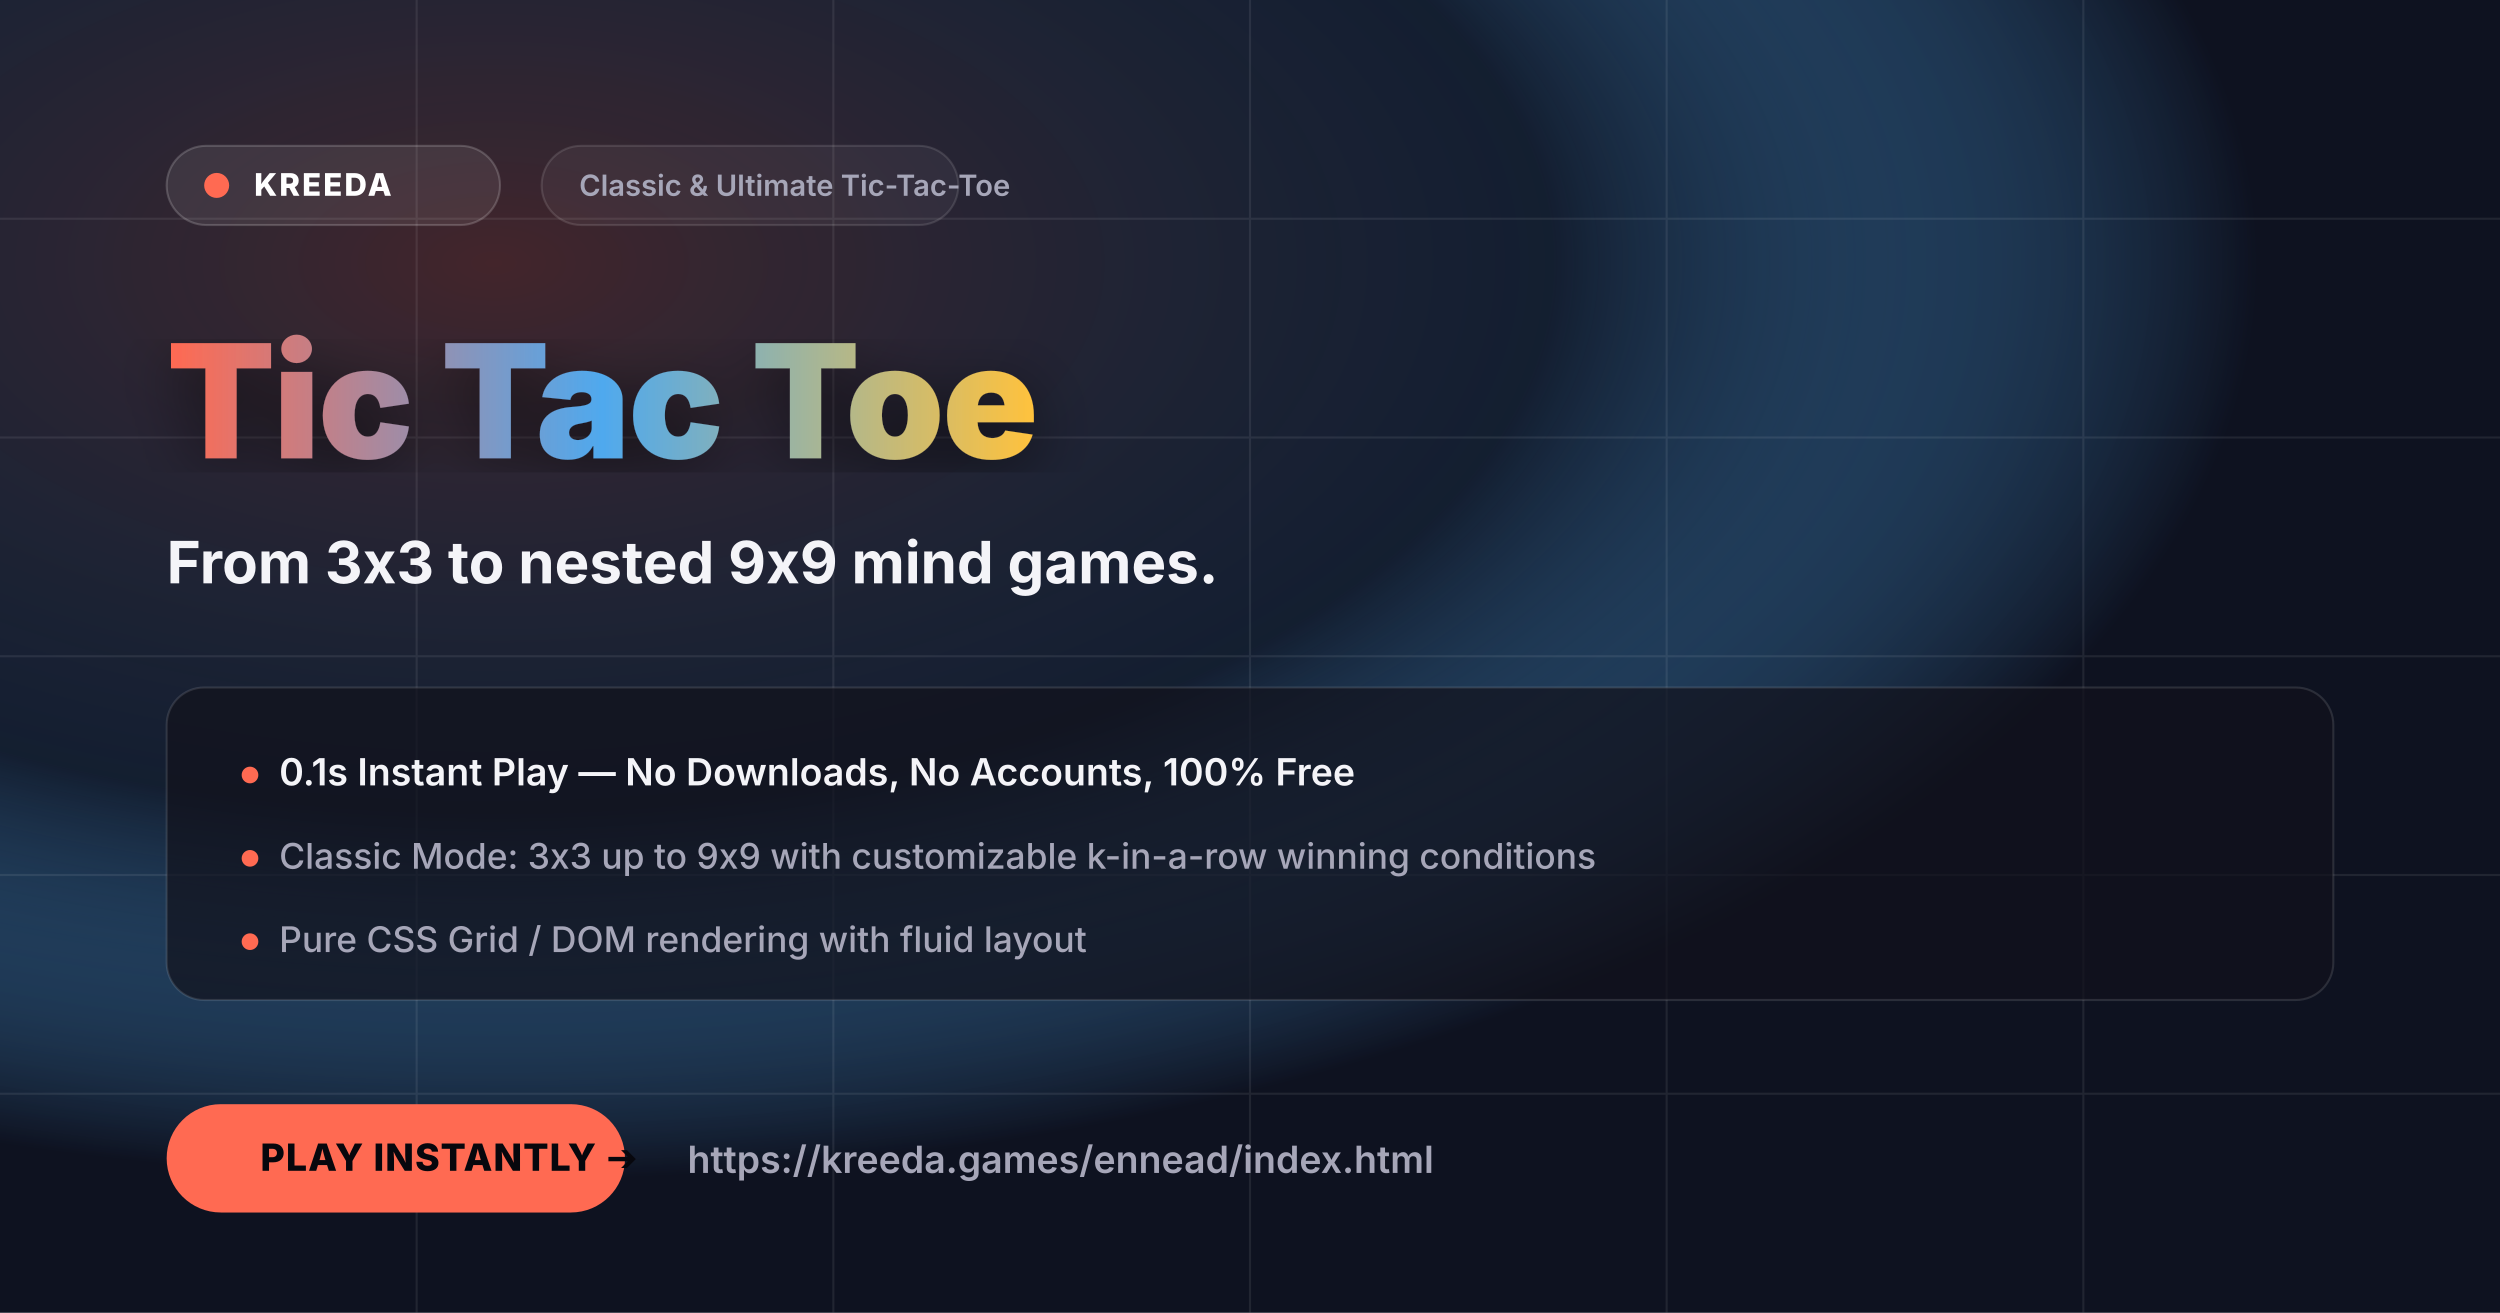
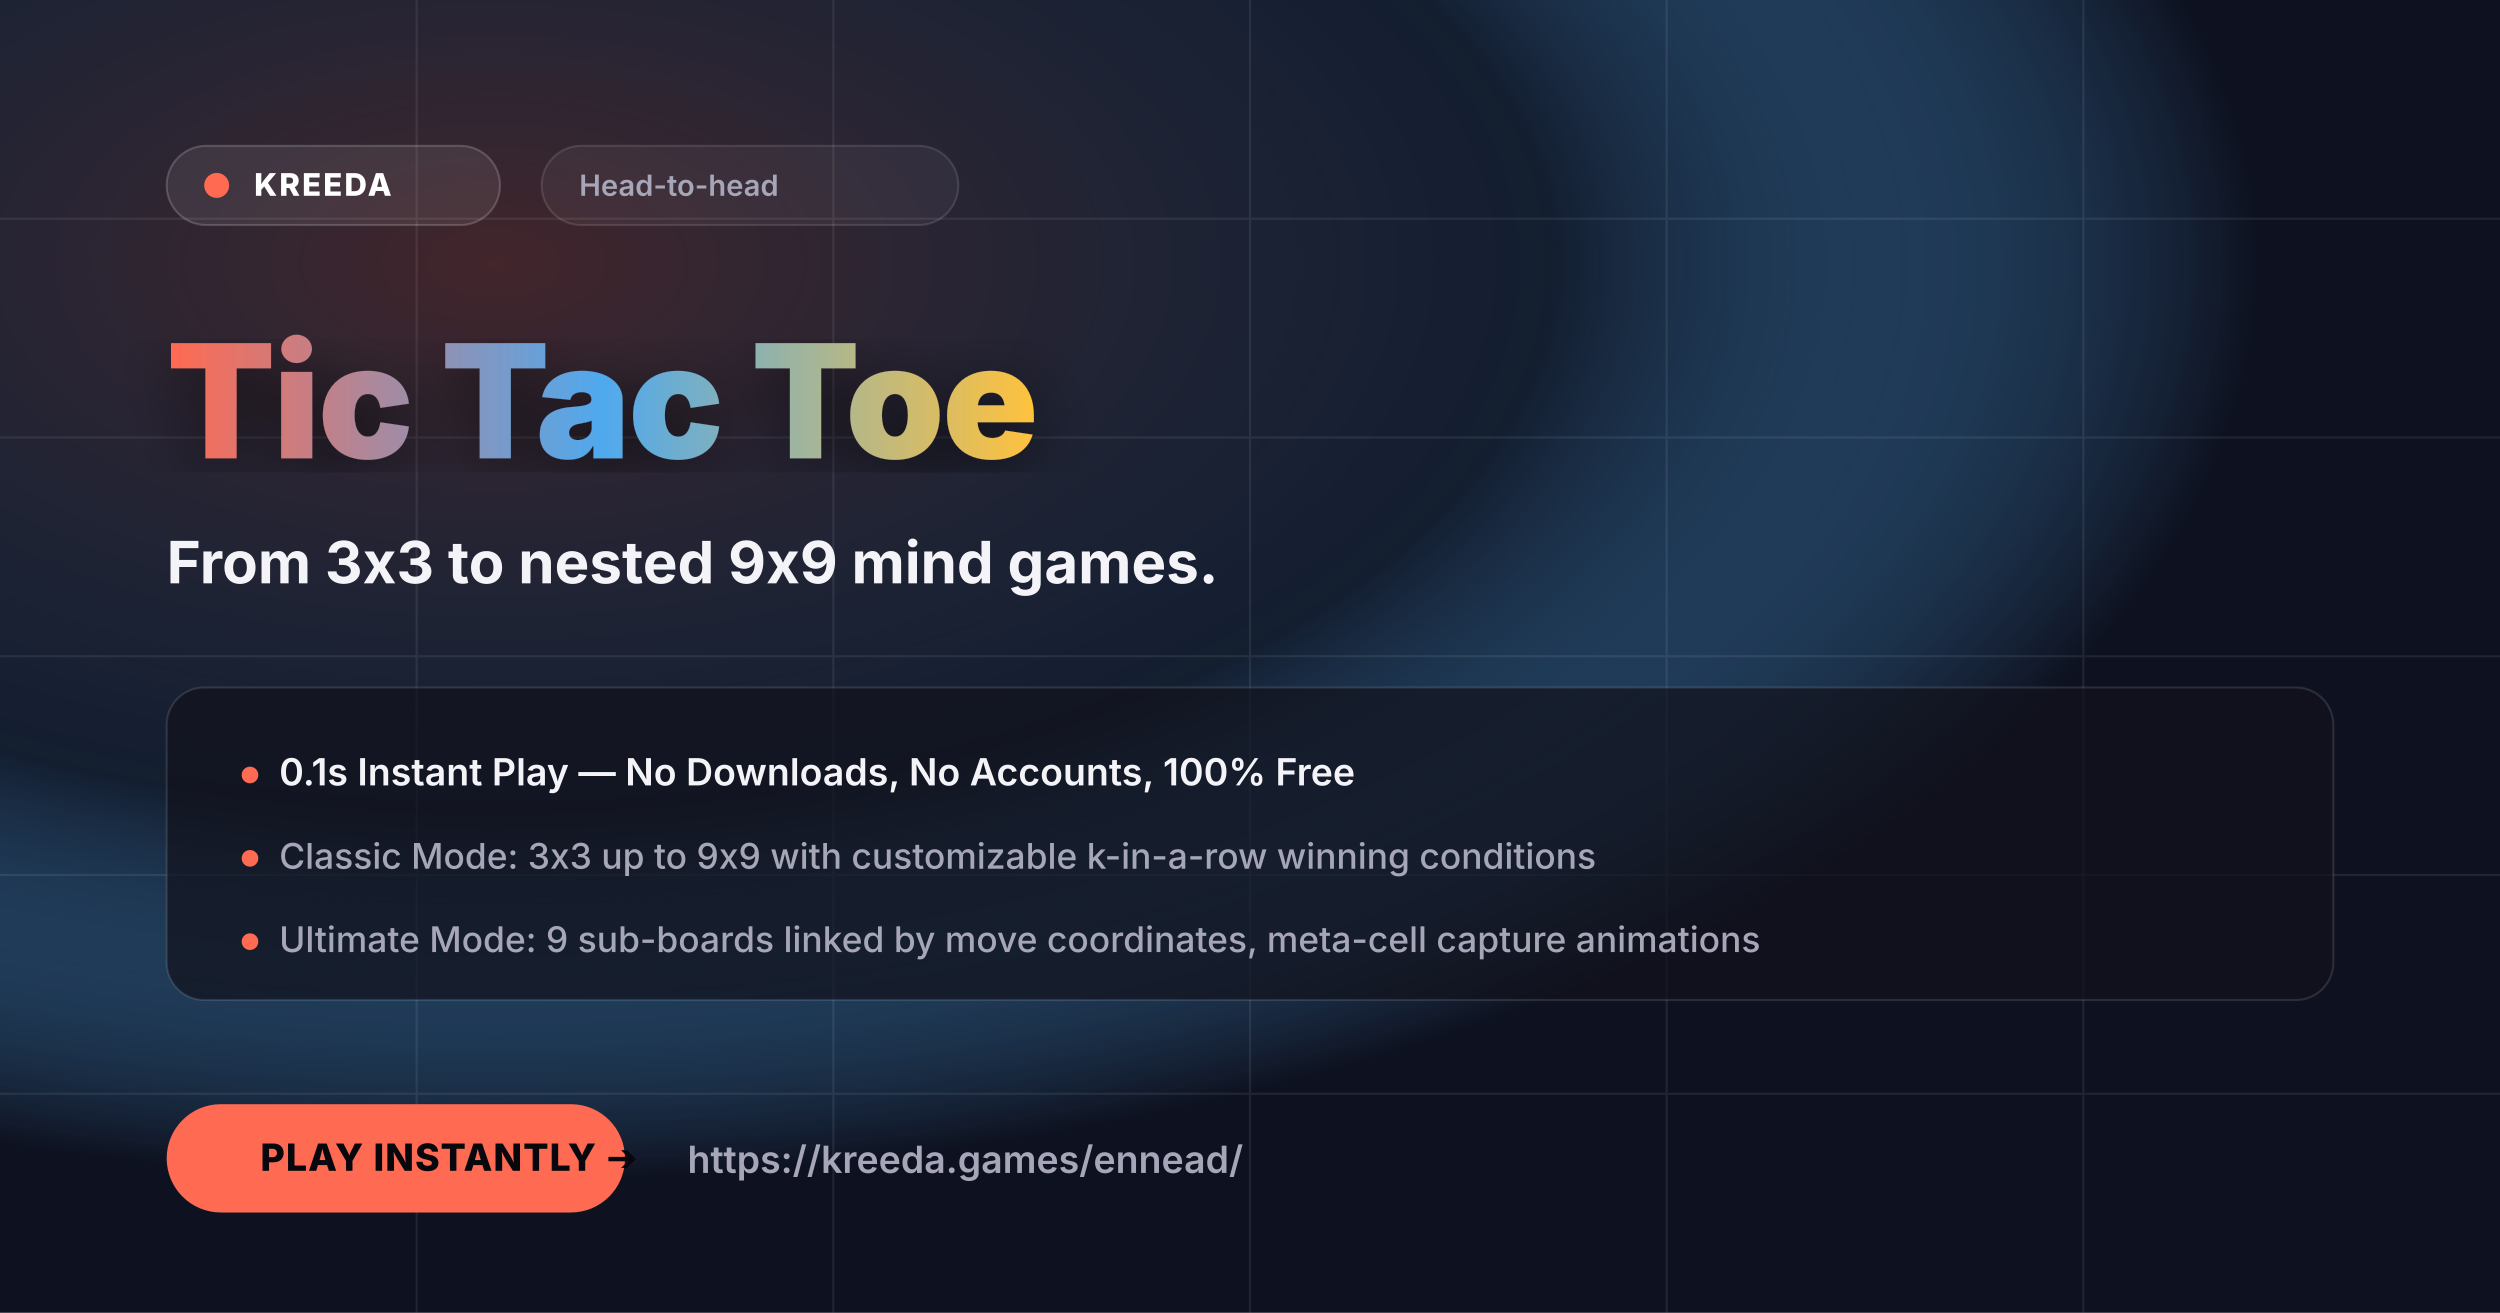
<svg xmlns="http://www.w3.org/2000/svg" viewBox="0 0 1200 630" width="1200" height="630">
  <defs>
    <radialGradient id="bgGlow" cx="20%" cy="20%" r="70%">
      <stop offset="0%" stop-color="#ff6a52" stop-opacity="0.22" />
      <stop offset="60%" stop-color="#4fa9ee" stop-opacity="0.08" />
      <stop offset="100%" stop-color="#0e1220" stop-opacity="1" />
    </radialGradient>
    <linearGradient id="textGrad" x1="0%" y1="0%" x2="100%" y2="0%">
      <stop offset="0%" stop-color="#ff6a52" />
      <stop offset="50%" stop-color="#4fa9ee" />
      <stop offset="100%" stop-color="#ffc23d" />
    </linearGradient>
    <filter id="shadow" x="-10%" y="-10%" width="120%" height="120%">
      <feDropShadow dx="0" dy="8" stdDeviation="16" flood-color="#000000" flood-opacity="0.6" />
    </filter>
  </defs>
  <rect width="1200" height="630" fill="#0e1220" />
  <rect width="1200" height="630" fill="url(#bgGlow)" />
  <g opacity="0.08" stroke="#ffffff" stroke-width="1">
    <line x1="0" y1="105" x2="1200" y2="105" />
    <line x1="0" y1="210" x2="1200" y2="210" />
    <line x1="0" y1="315" x2="1200" y2="315" />
    <line x1="0" y1="420" x2="1200" y2="420" />
    <line x1="0" y1="525" x2="1200" y2="525" />
    <line x1="200" y1="0" x2="200" y2="630" />
    <line x1="400" y1="0" x2="400" y2="630" />
    <line x1="600" y1="0" x2="600" y2="630" />
    <line x1="800" y1="0" x2="800" y2="630" />
    <line x1="1000" y1="0" x2="1000" y2="630" />
  </g>
  <g transform="translate(80, 70)">
    <rect width="160" height="38" rx="19" fill="rgba(255,255,255,0.08)" stroke="rgba(255,255,255,0.18)" stroke-width="1" />
    <circle cx="24" cy="19" r="6" fill="#ff6a52" />
    <text x="42" y="24" fill="#ffffff" font-family="-apple-system, system-ui, sans-serif" font-weight="800" font-size="15" letter-spacing="1">KREEDA</text>
  </g>
  <g transform="translate(260, 70)">
    <rect width="200" height="38" rx="19" fill="rgba(255,255,255,0.05)" stroke="rgba(255,255,255,0.12)" stroke-width="1" />
-     <text x="18" y="24" fill="#a6a6b8" font-family="-apple-system, system-ui, sans-serif" font-weight="600" font-size="14">Classic &amp; Ultimate Tic-Tac-Toe</text>
+     <text x="18" y="24" fill="#a6a6b8" font-family="-apple-system, system-ui, sans-serif" font-weight="600" font-size="14">Head-to-head</text>
  </g>
  <text x="80" y="220" fill="url(#textGrad)" font-family="-apple-system, system-ui, sans-serif" font-weight="900" font-size="76" letter-spacing="-1" filter="url(#shadow)">Tic Tac Toe</text>
  <text x="80" y="280" fill="#f4f4f8" font-family="-apple-system, system-ui, sans-serif" font-weight="700" font-size="28" letter-spacing="0">From 3x3 to nested 9x9 mind games.</text>
  <g transform="translate(80, 330)">
    <rect width="1040" height="150" rx="18" fill="rgba(18,18,28,0.7)" stroke="rgba(255,255,255,0.12)" stroke-width="1" />
    <g transform="translate(30, 42)">
      <circle cx="10" cy="0" r="4" fill="#ff6a52" />
      <text x="24" y="5" fill="#f4f4f8" font-family="-apple-system, system-ui, sans-serif" font-weight="600" font-size="18">0.1s Instant Play — No Downloads, No Accounts, 100% Free</text>
    </g>
    <g transform="translate(30, 82)">
      <circle cx="10" cy="0" r="4" fill="#ff6a52" />
      <text x="24" y="5" fill="#a6a6b8" font-family="-apple-system, system-ui, sans-serif" font-weight="500" font-size="17">Classic Mode: 3x3 up to 9x9 with customizable k-in-a-row winning conditions</text>
    </g>
    <g transform="translate(30, 122)">
      <circle cx="10" cy="0" r="4" fill="#ff6a52" />
-       <text x="24" y="5" fill="#a6a6b8" font-family="-apple-system, system-ui, sans-serif" font-weight="500" font-size="17">Pure CSS Grid / DOM rendering with fluid layout</text>
+       <text x="24" y="5" fill="#a6a6b8" font-family="-apple-system, system-ui, sans-serif" font-weight="500" font-size="17">Ultimate Mode: 9 sub-boards linked by move coordinates, meta-cell capture animations</text>
    </g>
  </g>
  <g transform="translate(80, 530)">
    <rect width="220" height="52" rx="26" fill="#ff6a52" />
    <text x="45" y="32" fill="#07070d" font-family="-apple-system, system-ui, sans-serif" font-weight="800" font-size="18" letter-spacing="0.5">PLAY INSTANTLY ➔</text>
  </g>
-   <text x="330" y="563" fill="#a6a6b8" font-family="-apple-system, system-ui, sans-serif" font-weight="600" font-size="18">https://kreeda.games/ennead/index.html</text>
+   <text x="330" y="563" fill="#a6a6b8" font-family="-apple-system, system-ui, sans-serif" font-weight="600" font-size="18">https://kreeda.games/ennead/</text>
</svg>
